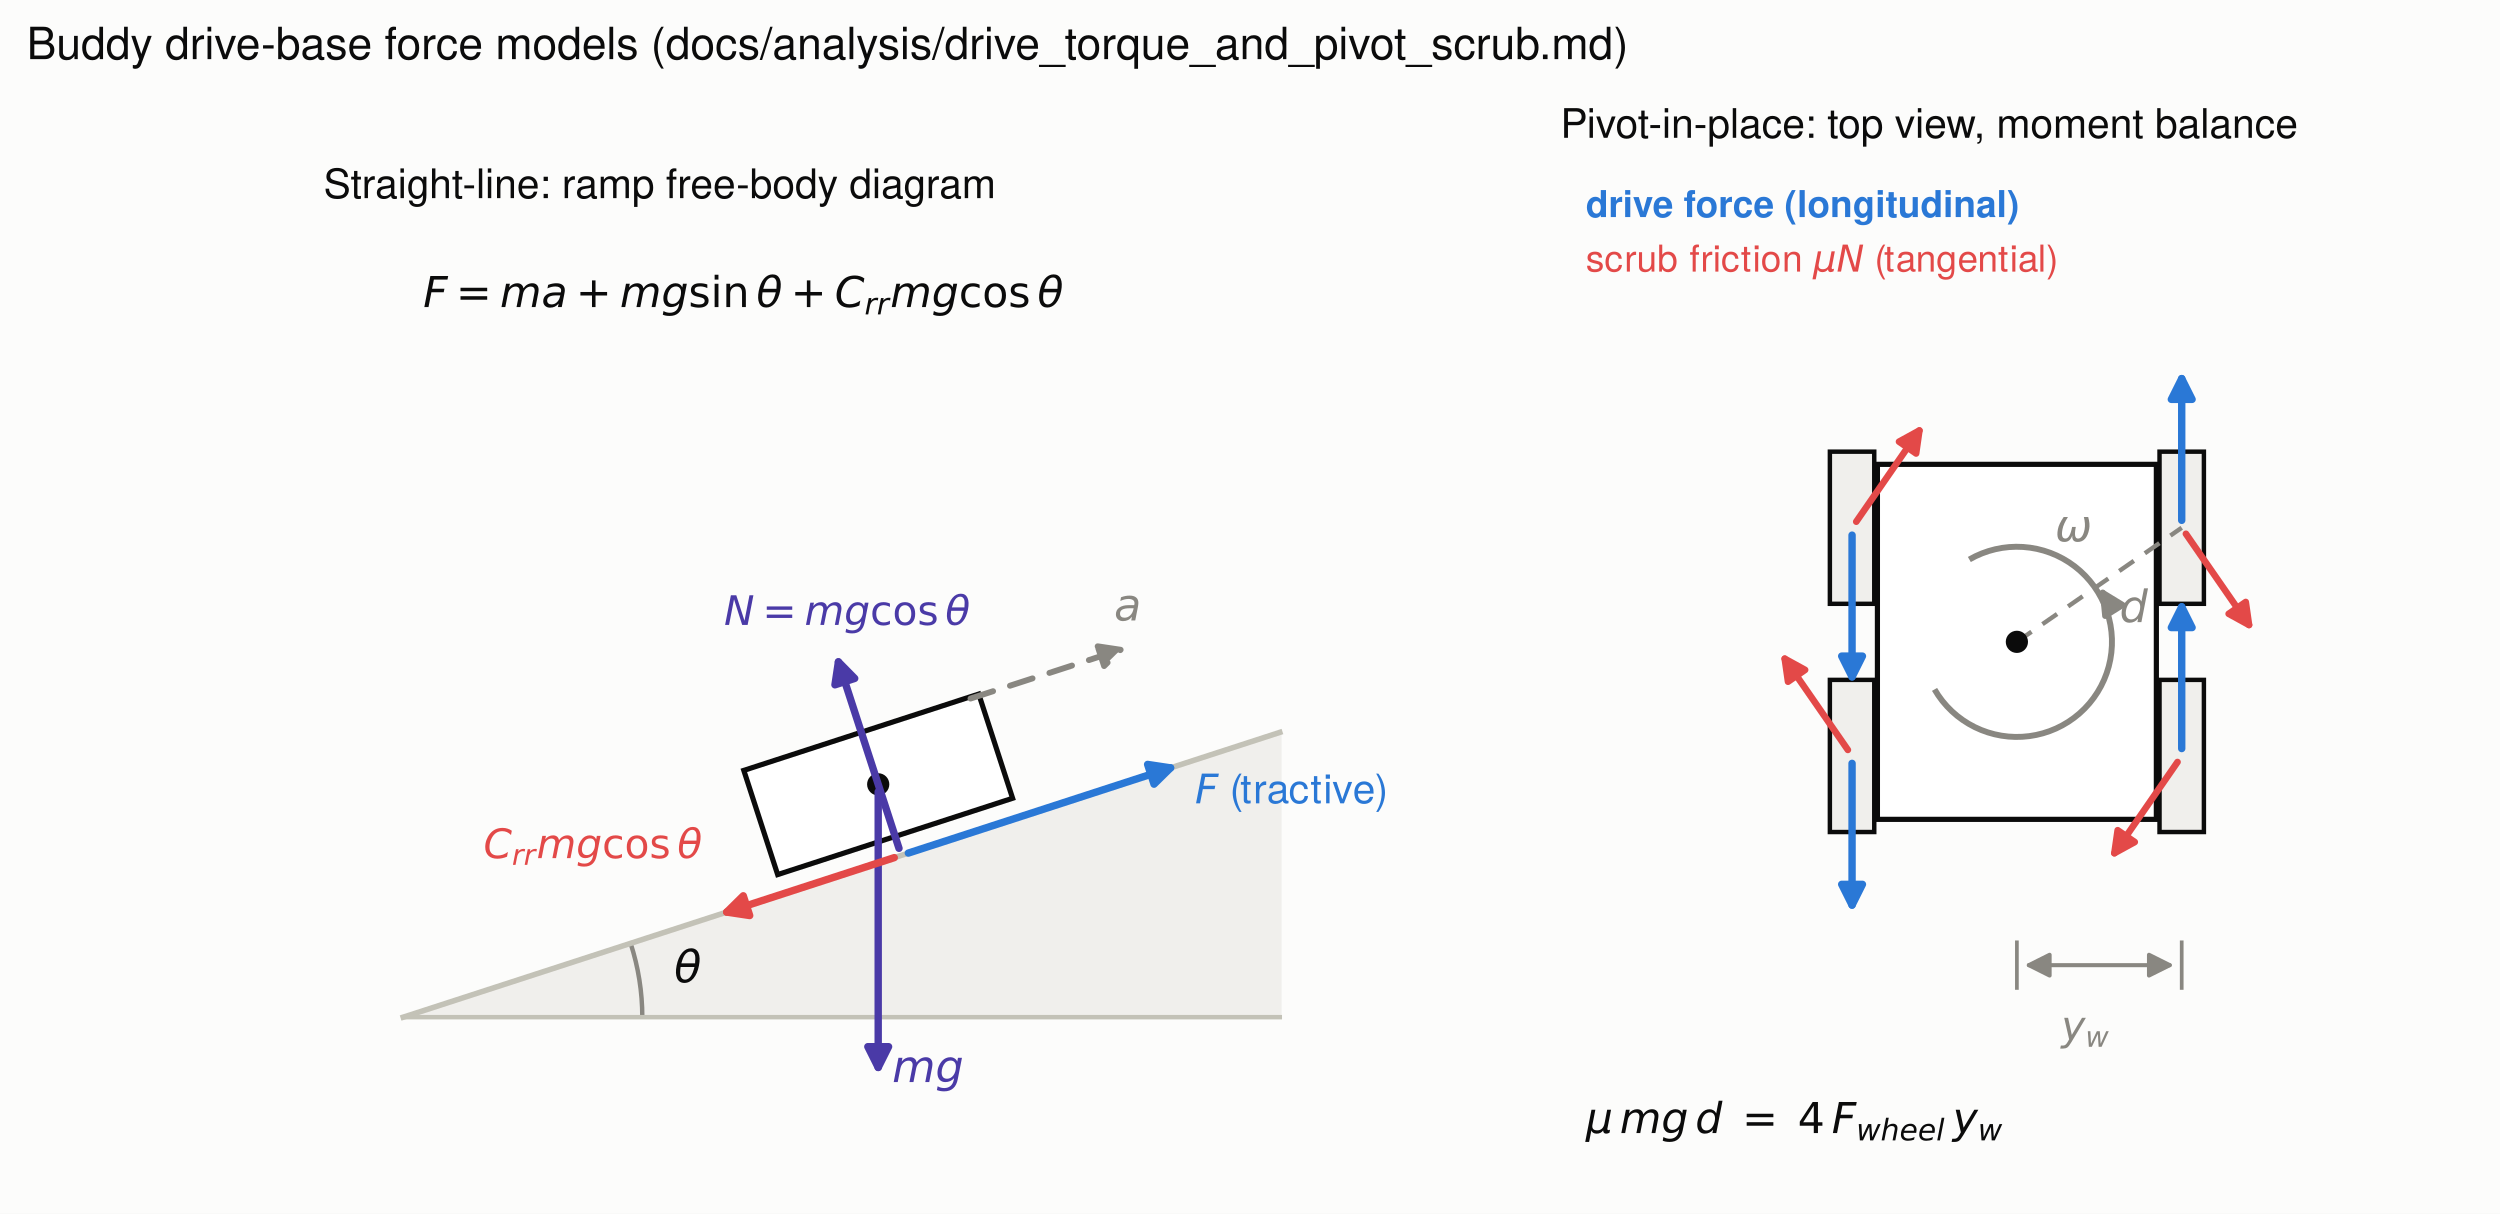
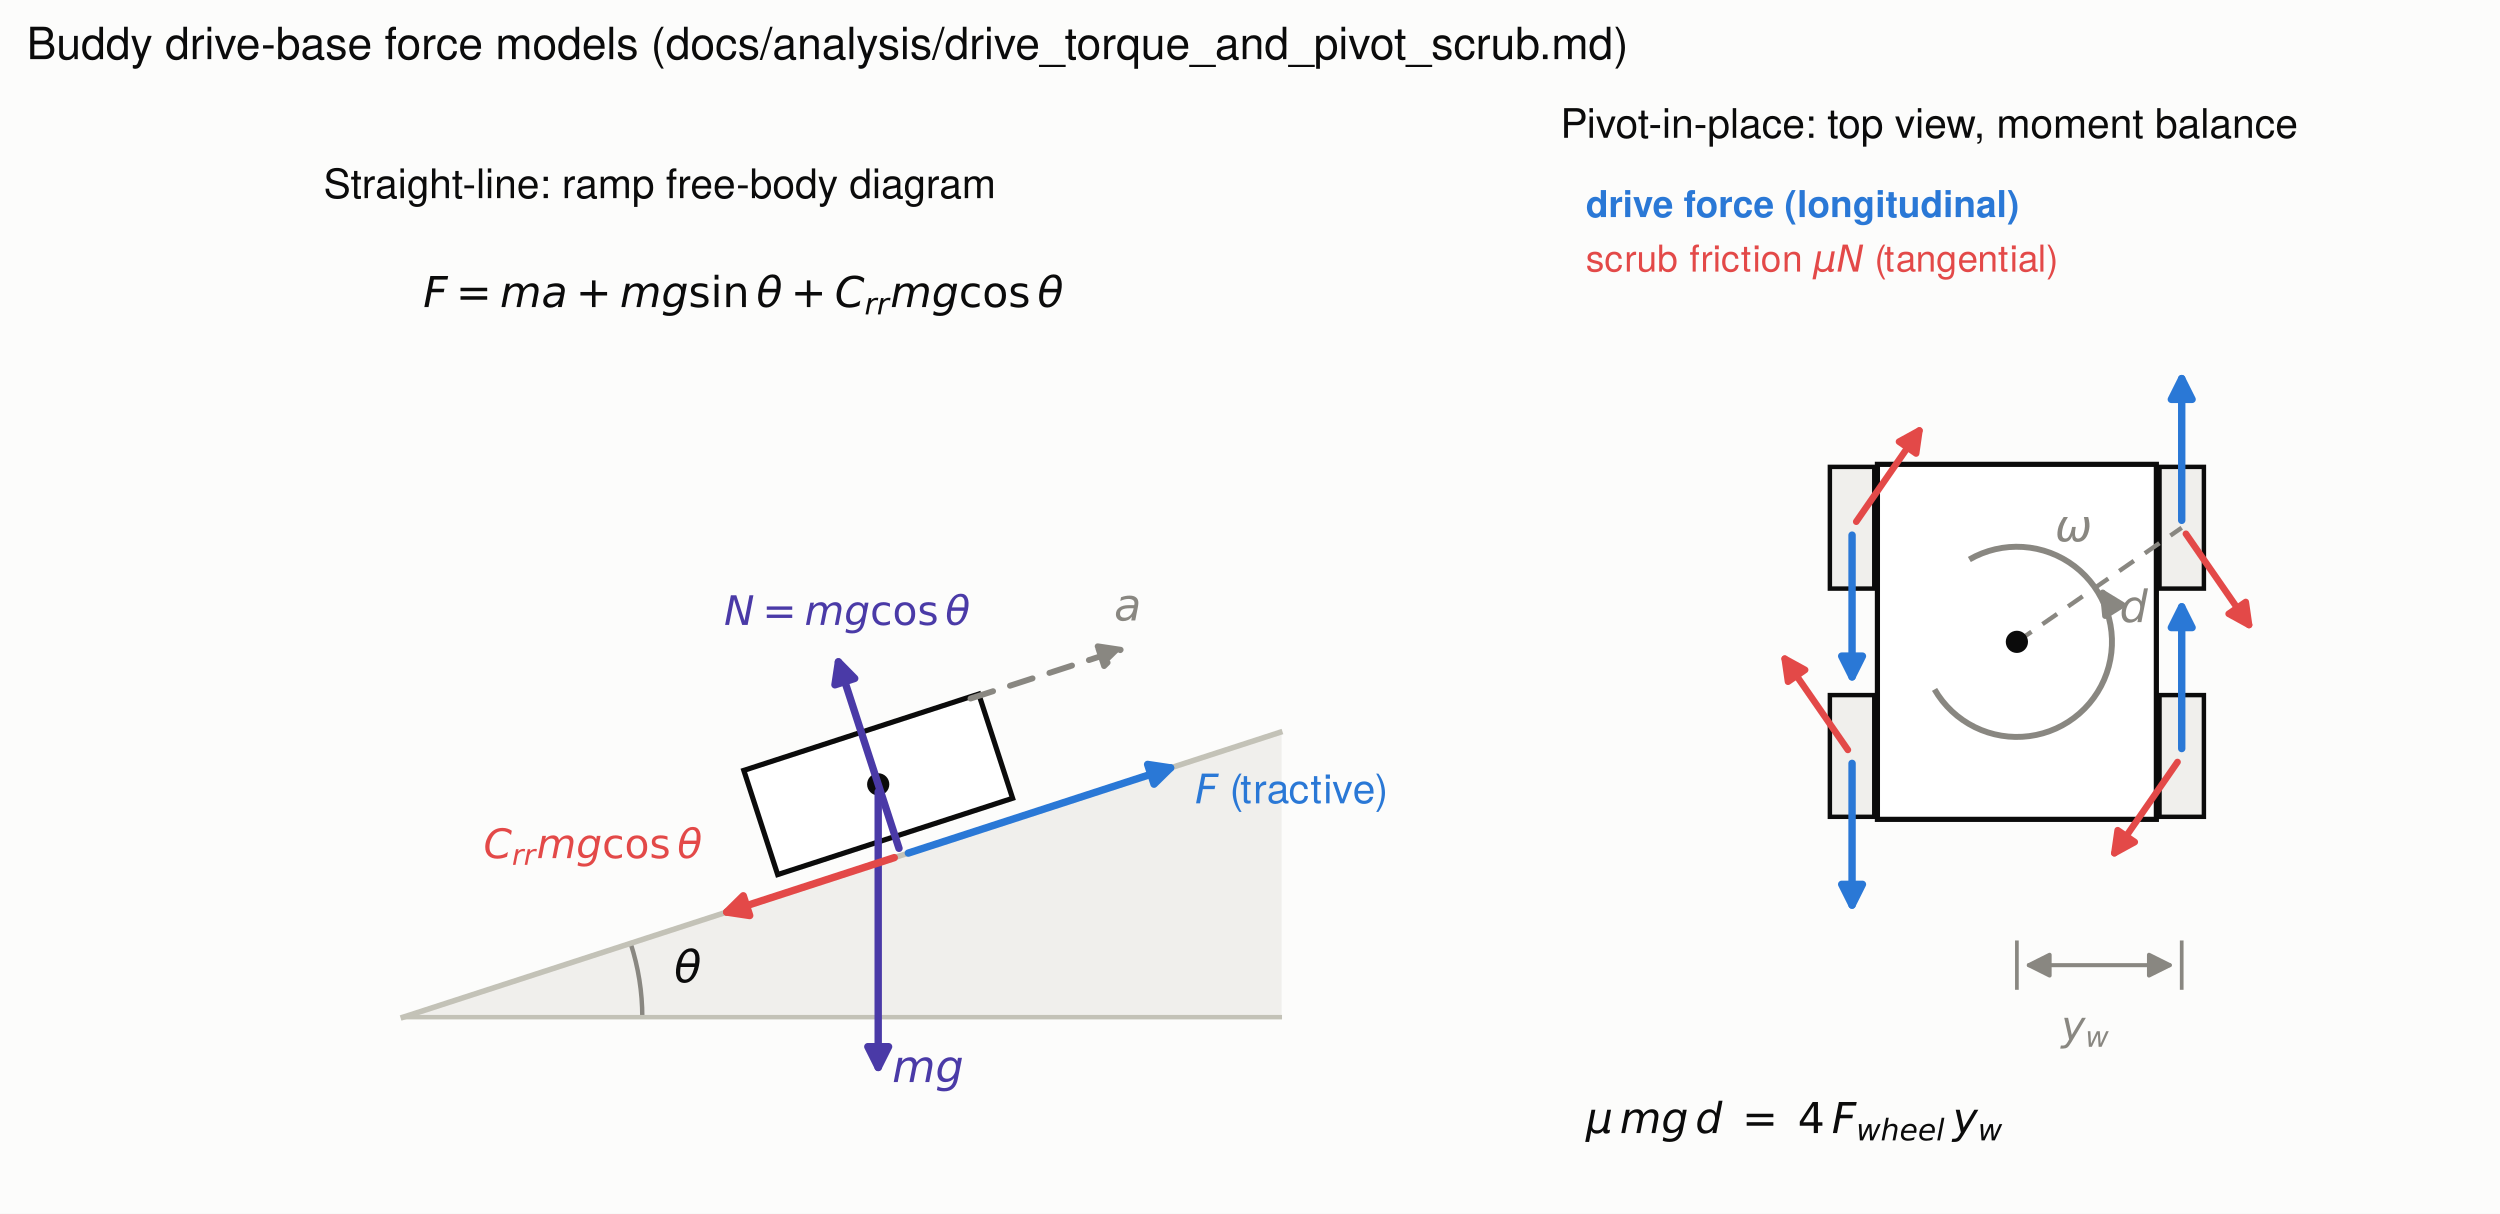
<svg xmlns="http://www.w3.org/2000/svg" xmlns:xlink="http://www.w3.org/1999/xlink" width="674.789pt" height="327.6pt" viewBox="0 0 674.789 327.6" version="1.1">
  <defs>
    <style type="text/css">*{stroke-linejoin: round; stroke-linecap: butt}</style>
  </defs>
  <g id="figure_1">
    <g id="patch_1">
      <path d="M 0 327.6  L 674.789 327.6  L 674.789 0  L 0 0  z " style="fill: #fcfcfb" />
    </g>
    <g id="axes_1">
      <g id="patch_2">
-         <path d="M 108.844 274.555  L 345.436 274.555  L 345.436 197.681  z " clip-path="url(#pd9ff73f1e4)" style="fill: #f0efec; stroke: #f0efec; stroke-linejoin: miter" />
+         <path d="M 108.844 274.555  L 345.436 274.555  L 345.436 197.681  z " clip-path="url(#pb5aab2ca5c)" style="fill: #f0efec; stroke: #f0efec; stroke-linejoin: miter" />
      </g>
      <g id="patch_3">
-         <path d="M 173.369 274.555  C 173.369 271.175 173.104 267.8 172.575 264.461  C 172.046 261.122 171.256 257.83 170.211 254.615  " clip-path="url(#pd9ff73f1e4)" style="fill: none; stroke: #898781; stroke-width: 1.2; stroke-linejoin: miter" />
+         <path d="M 173.369 274.555  C 173.369 271.175 173.104 267.8 172.575 264.461  C 172.046 261.122 171.256 257.83 170.211 254.615  " clip-path="url(#pb5aab2ca5c)" style="fill: none; stroke: #898781; stroke-width: 1.2; stroke-linejoin: miter" />
      </g>
      <g id="line2d_1">
-         <path d="M 108.844 274.555  L 345.436 197.681  " clip-path="url(#pd9ff73f1e4)" style="fill: none; stroke: #c3c2b7; stroke-width: 1.5; stroke-linecap: square" />
+         <path d="M 108.844 274.555  L 345.436 197.681  " clip-path="url(#pb5aab2ca5c)" style="fill: none; stroke: #c3c2b7; stroke-width: 1.5; stroke-linecap: square" />
      </g>
      <g id="line2d_2">
-         <path d="M 108.844 274.555  L 345.436 274.555  " clip-path="url(#pd9ff73f1e4)" style="fill: none; stroke: #c3c2b7; stroke-width: 1.2; stroke-linecap: square" />
+         <path d="M 108.844 274.555  L 345.436 274.555  " clip-path="url(#pb5aab2ca5c)" style="fill: none; stroke: #c3c2b7; stroke-width: 1.2; stroke-linecap: square" />
      </g>
      <g id="text_1">
        <g style="fill: #0b0b0b" transform="translate(181.9728 265.9515)">
          <text>
            <tspan x="0" y="-0.781" style="font-style: oblique; font-size: 12px; font-family: 'DejaVu Sans'; fill: #0b0b0b">θ</tspan>
          </text>
        </g>
      </g>
      <g id="text_2">
        <g style="fill: #4a3aa7" transform="translate(240.8046 292.3559)">
          <text>
            <tspan x="0" y="-0.281" style="font-style: oblique; font-size: 12px; font-family: 'DejaVu Sans'; fill: #4a3aa7">m</tspan>
            <tspan x="11.689" y="-0.281" style="font-style: oblique; font-size: 12px; font-family: 'DejaVu Sans'; fill: #4a3aa7">g</tspan>
          </text>
        </g>
      </g>
      <g id="text_3">
        <g style="fill: #4a3aa7" transform="translate(195.4199 169.2466)">
          <text>
            <tspan x="0" y="-0.562" style="font-style: oblique; font-size: 11px; font-family: 'DejaVu Sans'; fill: #4a3aa7">N</tspan>
            <tspan x="21.731" y="-0.562" style="font-style: oblique; font-size: 11px; font-family: 'DejaVu Sans'; fill: #4a3aa7">m</tspan>
            <tspan x="32.447" y="-0.562" style="font-style: oblique; font-size: 11px; font-family: 'DejaVu Sans'; fill: #4a3aa7">g</tspan>
            <tspan x="59.724" y="-0.562" style="font-style: oblique; font-size: 11px; font-family: 'DejaVu Sans'; fill: #4a3aa7">θ</tspan>
            <tspan x="10.372" y="-0.562" style="font-size: 11px; font-family: 'DejaVu Sans'; fill: #4a3aa7">=</tspan>
            <tspan x="39.429" y="-0.562" style="font-size: 11px; font-family: 'DejaVu Sans'; fill: #4a3aa7">c</tspan>
            <tspan x="45.477" y="-0.562" style="font-size: 11px; font-family: 'DejaVu Sans'; fill: #4a3aa7">o</tspan>
            <tspan x="52.207" y="-0.562" style="font-size: 11px; font-family: 'DejaVu Sans'; fill: #4a3aa7">s</tspan>
          </text>
        </g>
      </g>
      <g id="text_4">
        <g style="fill: #2a78d6" transform="translate(322.5374 217.7822)">
          <text>
            <tspan x="0" y="-0.953" style="font-style: oblique; font-size: 11px; font-family: 'DejaVu Sans'; fill: #2a78d6">F</tspan>
            <tspan x="6.327" y="-0.953" style="font-size: 11px; font-family: 'Helvetica Neue'; fill: #2a78d6"> </tspan>
            <tspan x="9.385" y="-0.953" style="font-size: 11px; font-family: 'Helvetica Neue'; fill: #2a78d6">(</tspan>
            <tspan x="12.234" y="-0.953" style="font-size: 11px; font-family: 'Helvetica Neue'; fill: #2a78d6">t</tspan>
            <tspan x="15.699" y="-0.953" style="font-size: 11px; font-family: 'Helvetica Neue'; fill: #2a78d6">r</tspan>
            <tspan x="19.362" y="-0.953" style="font-size: 11px; font-family: 'Helvetica Neue'; fill: #2a78d6">a</tspan>
            <tspan x="25.269" y="-0.953" style="font-size: 11px; font-family: 'Helvetica Neue'; fill: #2a78d6">c</tspan>
            <tspan x="31.176" y="-0.953" style="font-size: 11px; font-family: 'Helvetica Neue'; fill: #2a78d6">t</tspan>
            <tspan x="34.641" y="-0.953" style="font-size: 11px; font-family: 'Helvetica Neue'; fill: #2a78d6">i</tspan>
            <tspan x="37.083" y="-0.953" style="font-size: 11px; font-family: 'Helvetica Neue'; fill: #2a78d6">v</tspan>
            <tspan x="42.583" y="-0.953" style="font-size: 11px; font-family: 'Helvetica Neue'; fill: #2a78d6">e</tspan>
            <tspan x="48.49" y="-0.953" style="font-size: 11px; font-family: 'Helvetica Neue'; fill: #2a78d6">)</tspan>
          </text>
        </g>
      </g>
      <g id="text_5">
        <g style="fill: #e34948" transform="translate(130.5055 232.1924)">
          <text>
            <tspan x="0" y="-0.562" style="font-style: oblique; font-size: 11px; font-family: 'DejaVu Sans'; fill: #e34948">C</tspan>
            <tspan x="14.313" y="-0.562" style="font-style: oblique; font-size: 11px; font-family: 'DejaVu Sans'; fill: #e34948">m</tspan>
            <tspan x="25.028" y="-0.562" style="font-style: oblique; font-size: 11px; font-family: 'DejaVu Sans'; fill: #e34948">g</tspan>
            <tspan x="52.305" y="-0.562" style="font-style: oblique; font-size: 11px; font-family: 'DejaVu Sans'; fill: #e34948">θ</tspan>
            <tspan x="7.681" y="1.242" style="font-style: oblique; font-size: 7.7px; font-family: 'DejaVu Sans'; fill: #e34948">r</tspan>
            <tspan x="10.846" y="1.242" style="font-style: oblique; font-size: 7.7px; font-family: 'DejaVu Sans'; fill: #e34948">r</tspan>
            <tspan x="32.011" y="-0.562" style="font-size: 11px; font-family: 'DejaVu Sans'; fill: #e34948">c</tspan>
            <tspan x="38.058" y="-0.562" style="font-size: 11px; font-family: 'DejaVu Sans'; fill: #e34948">o</tspan>
            <tspan x="44.788" y="-0.562" style="font-size: 11px; font-family: 'DejaVu Sans'; fill: #e34948">s</tspan>
          </text>
        </g>
      </g>
      <g id="text_6">
        <g style="fill: #898781" transform="translate(300.7014 167.7594)">
          <text>
            <tspan x="0" y="-0.281" style="font-style: oblique; font-size: 12px; font-family: 'DejaVu Sans'; fill: #898781">a</tspan>
          </text>
        </g>
      </g>
      <g id="text_7">
        <g style="fill: #0b0b0b" transform="translate(114.2215 83.66809)">
          <text>
            <tspan x="0" y="-0.781" style="font-style: oblique; font-size: 11.5px; font-family: 'DejaVu Sans'; fill: #0b0b0b">F</tspan>
            <tspan x="20.731" y="-0.781" style="font-style: oblique; font-size: 11.5px; font-family: 'DejaVu Sans'; fill: #0b0b0b">m</tspan>
            <tspan x="31.934" y="-0.781" style="font-style: oblique; font-size: 11.5px; font-family: 'DejaVu Sans'; fill: #0b0b0b">a</tspan>
            <tspan x="53.098" y="-0.781" style="font-style: oblique; font-size: 11.5px; font-family: 'DejaVu Sans'; fill: #0b0b0b">m</tspan>
            <tspan x="64.3" y="-0.781" style="font-style: oblique; font-size: 11.5px; font-family: 'DejaVu Sans'; fill: #0b0b0b">g</tspan>
            <tspan x="89.942" y="-0.781" style="font-style: oblique; font-size: 11.5px; font-family: 'DejaVu Sans'; fill: #0b0b0b">θ</tspan>
            <tspan x="111.095" y="-0.781" style="font-style: oblique; font-size: 11.5px; font-family: 'DejaVu Sans'; fill: #0b0b0b">C</tspan>
            <tspan x="126.072" y="-0.781" style="font-style: oblique; font-size: 11.5px; font-family: 'DejaVu Sans'; fill: #0b0b0b">m</tspan>
            <tspan x="137.274" y="-0.781" style="font-style: oblique; font-size: 11.5px; font-family: 'DejaVu Sans'; fill: #0b0b0b">g</tspan>
            <tspan x="165.791" y="-0.781" style="font-style: oblique; font-size: 11.5px; font-family: 'DejaVu Sans'; fill: #0b0b0b">θ</tspan>
            <tspan x="8.855" y="-0.781" style="font-size: 11.5px; font-family: 'DejaVu Sans'; fill: #0b0b0b">=</tspan>
            <tspan x="41.221" y="-0.781" style="font-size: 11.5px; font-family: 'DejaVu Sans'; fill: #0b0b0b">+</tspan>
            <tspan x="71.6" y="-0.781" style="font-size: 11.5px; font-family: 'DejaVu Sans'; fill: #0b0b0b">s</tspan>
            <tspan x="77.591" y="-0.781" style="font-size: 11.5px; font-family: 'DejaVu Sans'; fill: #0b0b0b">i</tspan>
            <tspan x="80.786" y="-0.781" style="font-size: 11.5px; font-family: 'DejaVu Sans'; fill: #0b0b0b">n</tspan>
            <tspan x="99.218" y="-0.781" style="font-size: 11.5px; font-family: 'DejaVu Sans'; fill: #0b0b0b">+</tspan>
            <tspan x="144.574" y="-0.781" style="font-size: 11.5px; font-family: 'DejaVu Sans'; fill: #0b0b0b">c</tspan>
            <tspan x="150.897" y="-0.781" style="font-size: 11.5px; font-family: 'DejaVu Sans'; fill: #0b0b0b">o</tspan>
            <tspan x="157.933" y="-0.781" style="font-size: 11.5px; font-family: 'DejaVu Sans'; fill: #0b0b0b">s</tspan>
            <tspan x="119.124" y="1.188" style="font-style: oblique; font-size: 8.05px; font-family: 'DejaVu Sans'; fill: #0b0b0b">r</tspan>
            <tspan x="122.434" y="1.188" style="font-style: oblique; font-size: 8.05px; font-family: 'DejaVu Sans'; fill: #0b0b0b">r</tspan>
          </text>
        </g>
      </g>
      <g id="text_8">
        <text style="font-size: 11px; font-family: 'Helvetica Neue', 'Helvetica', 'Arial', 'DejaVu Sans', sans-serif; text-anchor: start; fill: #0b0b0b" x="87.336" y="53.471" transform="rotate(-0 87.336 53.47118)">Straight-line: ramp free-body diagram</text>
      </g>
      <g id="patch_4">
-         <path d="M 209.904 236.065  L 273.316 215.461  L 264.177 187.334  L 200.765 207.938  z " clip-path="url(#pd9ff73f1e4)" style="fill: #ffffff; stroke: #0b0b0b; stroke-width: 1.4; stroke-linejoin: miter" />
+         <path d="M 209.904 236.065  L 273.316 215.461  L 264.177 187.334  L 200.765 207.938  z " clip-path="url(#pb5aab2ca5c)" style="fill: #ffffff; stroke: #0b0b0b; stroke-width: 1.4; stroke-linejoin: miter" />
      </g>
      <g id="line2d_3">
-         <path d="M 237.041 211.7  " clip-path="url(#pd9ff73f1e4)" style="fill: none; stroke: #0b0b0b; stroke-width: 1.5; stroke-linecap: square" />
+         <path d="M 237.041 211.7  " clip-path="url(#pb5aab2ca5c)" style="fill: none; stroke: #0b0b0b; stroke-width: 1.5; stroke-linecap: square" />
        <defs>
-           <path id="md9f70bd5ef" d="M 0 2.5  C 0.663 2.5 1.299 2.237 1.768 1.768  C 2.237 1.299 2.5 0.663 2.5 0  C 2.5 -0.663 2.237 -1.299 1.768 -1.768  C 1.299 -2.237 0.663 -2.5 0 -2.5  C -0.663 -2.5 -1.299 -2.237 -1.768 -1.768  C -2.237 -1.299 -2.5 -0.663 -2.5 0  C -2.5 0.663 -2.237 1.299 -1.768 1.768  C -1.299 2.237 -0.663 2.5 0 2.5  z " style="stroke: #0b0b0b" />
+           <path id="mbcd52d8776" d="M 0 2.5  C 0.663 2.5 1.299 2.237 1.768 1.768  C 2.237 1.299 2.5 0.663 2.5 0  C 2.5 -0.663 2.237 -1.299 1.768 -1.768  C 1.299 -2.237 0.663 -2.5 0 -2.5  C -0.663 -2.5 -1.299 -2.237 -1.768 -1.768  C -2.237 -1.299 -2.5 -0.663 -2.5 0  C -2.5 0.663 -2.237 1.299 -1.768 1.768  C -1.299 2.237 -0.663 2.5 0 2.5  z " style="stroke: #0b0b0b" />
        </defs>
-         <g clip-path="url(#pd9ff73f1e4)">
-           <use xlink:href="#md9f70bd5ef" x="237.041" y="211.7" style="fill: #0b0b0b; stroke: #0b0b0b" />
+         <g clip-path="url(#pb5aab2ca5c)">
+           <use xlink:href="#mbcd52d8776" x="237.041" y="211.7" style="fill: #0b0b0b; stroke: #0b0b0b" />
        </g>
      </g>
      <g id="patch_5">
-         <path d="M 237.041 213.703  Q 237.041 252.029 237.041 288.118  " clip-path="url(#pd9ff73f1e4)" style="fill: none; stroke: #4a3aa7; stroke-width: 2; stroke-linecap: round" />
-         <path d="M 239.841 282.518  L 237.041 288.118  L 234.241 282.518  z " clip-path="url(#pd9ff73f1e4)" style="fill: #4a3aa7; stroke: #4a3aa7; stroke-width: 2; stroke-linecap: round" />
+         <path d="M 237.041 213.703  Q 237.041 252.029 237.041 288.118  " clip-path="url(#pb5aab2ca5c)" style="fill: none; stroke: #4a3aa7; stroke-width: 2; stroke-linecap: round" />
+         <path d="M 239.841 282.518  L 237.041 288.118  L 234.241 282.518  z " clip-path="url(#pb5aab2ca5c)" style="fill: #4a3aa7; stroke: #4a3aa7; stroke-width: 2; stroke-linecap: round" />
      </g>
      <g id="patch_6">
-         <path d="M 242.652 228.971  Q 234.132 202.748 226.302 178.651  " clip-path="url(#pd9ff73f1e4)" style="fill: none; stroke: #4a3aa7; stroke-width: 2; stroke-linecap: round" />
-         <path d="M 225.37 184.842  L 226.302 178.651  L 230.696 183.112  z " clip-path="url(#pd9ff73f1e4)" style="fill: #4a3aa7; stroke: #4a3aa7; stroke-width: 2; stroke-linecap: round" />
+         <path d="M 242.652 228.971  Q 234.132 202.748 226.302 178.651  " clip-path="url(#pb5aab2ca5c)" style="fill: none; stroke: #4a3aa7; stroke-width: 2; stroke-linecap: round" />
+         <path d="M 225.37 184.842  L 226.302 178.651  L 230.696 183.112  z " clip-path="url(#pb5aab2ca5c)" style="fill: #4a3aa7; stroke: #4a3aa7; stroke-width: 2; stroke-linecap: round" />
      </g>
      <g id="patch_7">
-         <path d="M 245.177 230.258  Q 281.627 218.414 315.95 207.262  " clip-path="url(#pd9ff73f1e4)" style="fill: none; stroke: #2a78d6; stroke-width: 2; stroke-linecap: round" />
-         <path d="M 309.759 206.33  L 315.95 207.262  L 311.489 211.656  z " clip-path="url(#pd9ff73f1e4)" style="fill: #2a78d6; stroke: #2a78d6; stroke-width: 2; stroke-linecap: round" />
+         <path d="M 245.177 230.258  Q 281.627 218.414 315.95 207.262  " clip-path="url(#pb5aab2ca5c)" style="fill: none; stroke: #2a78d6; stroke-width: 2; stroke-linecap: round" />
+         <path d="M 309.759 206.33  L 315.95 207.262  L 311.489 211.656  z " clip-path="url(#pb5aab2ca5c)" style="fill: #2a78d6; stroke: #2a78d6; stroke-width: 2; stroke-linecap: round" />
      </g>
      <g id="patch_8">
-         <path d="M 241.371 231.494  Q 217.703 239.185 196.161 246.184  " clip-path="url(#pd9ff73f1e4)" style="fill: none; stroke: #e34948; stroke-width: 2; stroke-linecap: round" />
-         <path d="M 202.353 247.116  L 196.161 246.184  L 200.622 241.79  z " clip-path="url(#pd9ff73f1e4)" style="fill: #e34948; stroke: #e34948; stroke-width: 2; stroke-linecap: round" />
+         <path d="M 241.371 231.494  Q 217.703 239.185 196.161 246.184  " clip-path="url(#pb5aab2ca5c)" style="fill: none; stroke: #e34948; stroke-width: 2; stroke-linecap: round" />
+         <path d="M 202.353 247.116  L 196.161 246.184  L 200.622 241.79  z " clip-path="url(#pb5aab2ca5c)" style="fill: #e34948; stroke: #e34948; stroke-width: 2; stroke-linecap: round" />
      </g>
      <g id="patch_9">
-         <path d="M 261.955 188.549  Q 283.065 181.69 302.473 175.383  " clip-path="url(#pd9ff73f1e4)" style="fill: none; stroke-dasharray: 6.4,4.8; stroke-dashoffset: 0; stroke: #898781; stroke-width: 1.6; stroke-linecap: round" />
-         <path d="M 296.282 174.451  L 302.473 175.383  L 298.012 179.777  z " clip-path="url(#pd9ff73f1e4)" style="fill: #898781; stroke-dasharray: 6.4,4.8; stroke-dashoffset: 0; stroke: #898781; stroke-width: 1.6; stroke-linecap: round" />
+         <path d="M 261.955 188.549  Q 283.065 181.69 302.473 175.383  " clip-path="url(#pb5aab2ca5c)" style="fill: none; stroke-dasharray: 6.4,4.8; stroke-dashoffset: 0; stroke: #898781; stroke-width: 1.6; stroke-linecap: round" />
+         <path d="M 296.282 174.451  L 302.473 175.383  L 298.012 179.777  z " clip-path="url(#pb5aab2ca5c)" style="fill: #898781; stroke-dasharray: 6.4,4.8; stroke-dashoffset: 0; stroke: #898781; stroke-width: 1.6; stroke-linecap: round" />
      </g>
    </g>
    <g id="axes_2">
      <g id="line2d_4">
-         <path d="M 544.389 266.671  L 544.389 254.351  " clip-path="url(#p926f45d18c)" style="fill: none; stroke: #898781; stroke-linecap: square" />
+         <path d="M 544.389 266.671  L 544.389 254.351  " clip-path="url(#p2c6af337b5)" style="fill: none; stroke: #898781; stroke-linecap: square" />
      </g>
      <g id="line2d_5">
-         <path d="M 588.878 266.671  L 588.878 254.351  " clip-path="url(#p926f45d18c)" style="fill: none; stroke: #898781; stroke-linecap: square" />
+         <path d="M 588.878 266.671  L 588.878 254.351  " clip-path="url(#p2c6af337b5)" style="fill: none; stroke: #898781; stroke-linecap: square" />
      </g>
      <g id="patch_10">
-         <path d="M 506.744 221.156  L 582.033 221.156  L 582.033 125.333  L 506.744 125.333  z " clip-path="url(#p926f45d18c)" style="fill: #ffffff; stroke: #0b0b0b; stroke-width: 1.4; stroke-linejoin: miter" />
+         <path d="M 506.744 221.156  L 582.033 221.156  L 582.033 125.333  L 506.744 125.333  z " clip-path="url(#p2c6af337b5)" style="fill: #ffffff; stroke: #0b0b0b; stroke-width: 1.4; stroke-linejoin: miter" />
      </g>
      <g id="text_9">
        <g style="fill: #898781" transform="translate(554.6554 146.5511)">
          <text>
            <tspan x="0" y="-0.438" style="font-style: oblique; font-size: 12px; font-family: 'DejaVu Sans'; fill: #898781">ω</tspan>
          </text>
        </g>
      </g>
      <g id="text_10">
        <g style="fill: #898781" transform="translate(556.3665 281.7289)">
          <text>
            <tspan x="0" y="-0.984" style="font-style: oblique; font-size: 11px; font-family: 'DejaVu Sans'; fill: #898781">y</tspan>
            <tspan x="6.51" y="0.82" style="font-style: oblique; font-size: 7.7px; font-family: 'DejaVu Sans'; fill: #898781">w</tspan>
          </text>
        </g>
      </g>
      <g id="text_11">
        <text style="font-weight: 700; font-size: 10px; font-family: 'Helvetica Neue', 'Helvetica', 'Arial', 'DejaVu Sans', sans-serif; text-anchor: start; fill: #2a78d6" x="428.033" y="58.6" transform="rotate(-0 428.0332 58.6)">drive force (longitudinal)</text>
      </g>
      <g id="text_12">
        <g style="fill: #e34948" transform="translate(428.0332 74)">
          <text>
            <tspan x="0" y="-0.688" style="font-size: 10px; font-family: 'Helvetica Neue'; fill: #e34948">s</tspan>
            <tspan x="5" y="-0.688" style="font-size: 10px; font-family: 'Helvetica Neue'; fill: #e34948">c</tspan>
            <tspan x="10.37" y="-0.688" style="font-size: 10px; font-family: 'Helvetica Neue'; fill: #e34948">r</tspan>
            <tspan x="13.7" y="-0.688" style="font-size: 10px; font-family: 'Helvetica Neue'; fill: #e34948">u</tspan>
            <tspan x="19.26" y="-0.688" style="font-size: 10px; font-family: 'Helvetica Neue'; fill: #e34948">b</tspan>
            <tspan x="25.19" y="-0.688" style="font-size: 10px; font-family: 'Helvetica Neue'; fill: #e34948"> </tspan>
            <tspan x="27.97" y="-0.688" style="font-size: 10px; font-family: 'Helvetica Neue'; fill: #e34948">f</tspan>
            <tspan x="30.93" y="-0.688" style="font-size: 10px; font-family: 'Helvetica Neue'; fill: #e34948">r</tspan>
            <tspan x="34.26" y="-0.688" style="font-size: 10px; font-family: 'Helvetica Neue'; fill: #e34948">i</tspan>
            <tspan x="36.48" y="-0.688" style="font-size: 10px; font-family: 'Helvetica Neue'; fill: #e34948">c</tspan>
            <tspan x="41.85" y="-0.688" style="font-size: 10px; font-family: 'Helvetica Neue'; fill: #e34948">t</tspan>
            <tspan x="45" y="-0.688" style="font-size: 10px; font-family: 'Helvetica Neue'; fill: #e34948">i</tspan>
            <tspan x="47.22" y="-0.688" style="font-size: 10px; font-family: 'Helvetica Neue'; fill: #e34948">o</tspan>
            <tspan x="52.96" y="-0.688" style="font-size: 10px; font-family: 'Helvetica Neue'; fill: #e34948">n</tspan>
            <tspan x="58.52" y="-0.688" style="font-size: 10px; font-family: 'Helvetica Neue'; fill: #e34948"> </tspan>
            <tspan x="75.143" y="-0.688" style="font-size: 10px; font-family: 'Helvetica Neue'; fill: #e34948"> </tspan>
            <tspan x="77.923" y="-0.688" style="font-size: 10px; font-family: 'Helvetica Neue'; fill: #e34948">(</tspan>
            <tspan x="80.513" y="-0.688" style="font-size: 10px; font-family: 'Helvetica Neue'; fill: #e34948">t</tspan>
            <tspan x="83.663" y="-0.688" style="font-size: 10px; font-family: 'Helvetica Neue'; fill: #e34948">a</tspan>
            <tspan x="89.033" y="-0.688" style="font-size: 10px; font-family: 'Helvetica Neue'; fill: #e34948">n</tspan>
            <tspan x="94.593" y="-0.688" style="font-size: 10px; font-family: 'Helvetica Neue'; fill: #e34948">g</tspan>
            <tspan x="100.333" y="-0.688" style="font-size: 10px; font-family: 'Helvetica Neue'; fill: #e34948">e</tspan>
            <tspan x="105.703" y="-0.688" style="font-size: 10px; font-family: 'Helvetica Neue'; fill: #e34948">n</tspan>
            <tspan x="111.263" y="-0.688" style="font-size: 10px; font-family: 'Helvetica Neue'; fill: #e34948">t</tspan>
            <tspan x="114.413" y="-0.688" style="font-size: 10px; font-family: 'Helvetica Neue'; fill: #e34948">i</tspan>
            <tspan x="116.632" y="-0.688" style="font-size: 10px; font-family: 'Helvetica Neue'; fill: #e34948">a</tspan>
            <tspan x="122.002" y="-0.688" style="font-size: 10px; font-family: 'Helvetica Neue'; fill: #e34948">l</tspan>
            <tspan x="124.222" y="-0.688" style="font-size: 10px; font-family: 'Helvetica Neue'; fill: #e34948">)</tspan>
            <tspan x="61.3" y="-0.688" style="font-style: oblique; font-size: 10px; font-family: 'DejaVu Sans'; fill: #e34948">μ</tspan>
            <tspan x="67.662" y="-0.688" style="font-style: oblique; font-size: 10px; font-family: 'DejaVu Sans'; fill: #e34948">N</tspan>
          </text>
        </g>
      </g>
      <g id="text_13">
        <g style="fill: #0b0b0b" transform="translate(428.0332 306.7111)">
          <text>
            <tspan x="0" y="-0.875" style="font-style: oblique; font-size: 11.5px; font-family: 'DejaVu Sans'; fill: #0b0b0b">μ</tspan>
            <tspan x="9.184" y="-0.875" style="font-style: oblique; font-size: 11.5px; font-family: 'DejaVu Sans'; fill: #0b0b0b">m</tspan>
            <tspan x="20.386" y="-0.875" style="font-style: oblique; font-size: 11.5px; font-family: 'DejaVu Sans'; fill: #0b0b0b">g</tspan>
            <tspan x="29.553" y="-0.875" style="font-style: oblique; font-size: 11.5px; font-family: 'DejaVu Sans'; fill: #0b0b0b">d</tspan>
            <tspan x="66.377" y="-0.875" style="font-style: oblique; font-size: 11.5px; font-family: 'DejaVu Sans'; fill: #0b0b0b">F</tspan>
            <tspan x="99.015" y="-0.875" style="font-style: oblique; font-size: 11.5px; font-family: 'DejaVu Sans'; fill: #0b0b0b">y</tspan>
            <tspan x="42.205" y="-0.875" style="font-size: 11.5px; font-family: 'DejaVu Sans'; fill: #0b0b0b">=</tspan>
            <tspan x="57.193" y="-0.875" style="font-size: 11.5px; font-family: 'DejaVu Sans'; fill: #0b0b0b">4</tspan>
            <tspan x="72.992" y="1.094" style="font-style: oblique; font-size: 8.05px; font-family: 'DejaVu Sans'; fill: #0b0b0b">w</tspan>
            <tspan x="79.576" y="1.094" style="font-style: oblique; font-size: 8.05px; font-family: 'DejaVu Sans'; fill: #0b0b0b">h</tspan>
            <tspan x="84.678" y="1.094" style="font-style: oblique; font-size: 8.05px; font-family: 'DejaVu Sans'; fill: #0b0b0b">e</tspan>
            <tspan x="89.63" y="1.094" style="font-style: oblique; font-size: 8.05px; font-family: 'DejaVu Sans'; fill: #0b0b0b">e</tspan>
            <tspan x="94.583" y="1.094" style="font-style: oblique; font-size: 8.05px; font-family: 'DejaVu Sans'; fill: #0b0b0b">l</tspan>
            <tspan x="105.82" y="1.094" style="font-style: oblique; font-size: 8.05px; font-family: 'DejaVu Sans'; fill: #0b0b0b">w</tspan>
          </text>
        </g>
      </g>
      <g id="text_14">
        <text style="font-size: 11px; font-family: 'Helvetica Neue', 'Helvetica', 'Arial', 'DejaVu Sans', sans-serif; text-anchor: start; fill: #0b0b0b" x="421.189" y="37.2" transform="rotate(-0 421.1887 37.2)">Pivot-in-place: top view, moment balance</text>
      </g>
      <g id="patch_11">
-         <path d="M 582.889 162.978  L 594.867 162.978  L 594.867 121.911  L 582.889 121.911  z " clip-path="url(#p926f45d18c)" style="fill: #f0efec; stroke: #0b0b0b; stroke-width: 1.2; stroke-linejoin: miter" />
+         <path d="M 582.889 158.871  L 594.867 158.871  L 594.867 126.018  L 582.889 126.018  z " clip-path="url(#p2c6af337b5)" style="fill: #f0efec; stroke: #0b0b0b; stroke-width: 1.2; stroke-linejoin: miter" />
      </g>
      <g id="patch_12">
-         <path d="M 582.889 224.578  L 594.867 224.578  L 594.867 183.511  L 582.889 183.511  z " clip-path="url(#p926f45d18c)" style="fill: #f0efec; stroke: #0b0b0b; stroke-width: 1.2; stroke-linejoin: miter" />
+         <path d="M 582.889 220.471  L 594.867 220.471  L 594.867 187.618  L 582.889 187.618  z " clip-path="url(#p2c6af337b5)" style="fill: #f0efec; stroke: #0b0b0b; stroke-width: 1.2; stroke-linejoin: miter" />
      </g>
      <g id="patch_13">
-         <path d="M 493.911 162.978  L 505.889 162.978  L 505.889 121.911  L 493.911 121.911  z " clip-path="url(#p926f45d18c)" style="fill: #f0efec; stroke: #0b0b0b; stroke-width: 1.2; stroke-linejoin: miter" />
+         <path d="M 493.911 158.871  L 505.889 158.871  L 505.889 126.018  L 493.911 126.018  z " clip-path="url(#p2c6af337b5)" style="fill: #f0efec; stroke: #0b0b0b; stroke-width: 1.2; stroke-linejoin: miter" />
      </g>
      <g id="patch_14">
-         <path d="M 493.911 224.578  L 505.889 224.578  L 505.889 183.511  L 493.911 183.511  z " clip-path="url(#p926f45d18c)" style="fill: #f0efec; stroke: #0b0b0b; stroke-width: 1.2; stroke-linejoin: miter" />
+         <path d="M 493.911 220.471  L 505.889 220.471  L 505.889 187.618  L 493.911 187.618  z " clip-path="url(#p2c6af337b5)" style="fill: #f0efec; stroke: #0b0b0b; stroke-width: 1.2; stroke-linejoin: miter" />
      </g>
      <g id="patch_15">
-         <path d="M 522.161 186.078  C 524.699 190.474 528.484 194.019 533.037 196.264  C 537.589 198.509 542.707 199.354 547.739 198.692  C 552.771 198.029 557.496 195.888 561.312 192.542  C 565.128 189.195 567.867 184.79 569.181 179.887  C 570.495 174.985 570.325 169.801 568.693 164.994  C 567.062 160.188 564.04 155.972 560.014 152.882  C 555.987 149.792 551.132 147.965 546.067 147.633  C 541.002 147.301 535.951 148.479 531.555 151.016  " clip-path="url(#p926f45d18c)" style="fill: none; stroke: #898781; stroke-width: 1.6; stroke-linejoin: miter" />
+         <path d="M 522.161 186.078  C 524.699 190.474 528.484 194.019 533.037 196.264  C 537.589 198.509 542.707 199.354 547.739 198.692  C 552.771 198.029 557.496 195.888 561.312 192.542  C 565.128 189.195 567.867 184.79 569.181 179.887  C 570.495 174.985 570.325 169.801 568.693 164.994  C 567.062 160.188 564.04 155.972 560.014 152.882  C 555.987 149.792 551.132 147.965 546.067 147.633  C 541.002 147.301 535.951 148.479 531.555 151.016  " clip-path="url(#p2c6af337b5)" style="fill: none; stroke: #898781; stroke-width: 1.6; stroke-linejoin: miter" />
      </g>
      <g id="line2d_6">
-         <path d="M 544.389 173.244  L 588.878 142.444  " clip-path="url(#p926f45d18c)" style="fill: none; stroke-dasharray: 4.8,3.6; stroke-dashoffset: 0; stroke: #898781; stroke-width: 1.2" />
+         <path d="M 544.389 173.244  L 588.878 142.444  " clip-path="url(#p2c6af337b5)" style="fill: none; stroke-dasharray: 4.8,3.6; stroke-dashoffset: 0; stroke: #898781; stroke-width: 1.2" />
      </g>
      <g id="patch_16">
-         <path d="M 590.014 144.085  Q 599.103 157.214 607.047 168.689  " clip-path="url(#p926f45d18c)" style="fill: none; stroke: #e34948; stroke-width: 1.8; stroke-linecap: round" />
-         <path d="M 606.161 162.491  L 607.047 168.689  L 601.557 165.678  z " clip-path="url(#p926f45d18c)" style="fill: #e34948; stroke: #e34948; stroke-width: 1.8; stroke-linecap: round" />
+         <path d="M 590.014 144.085  Q 599.103 157.214 607.047 168.689  " clip-path="url(#p2c6af337b5)" style="fill: none; stroke: #e34948; stroke-width: 1.8; stroke-linecap: round" />
+         <path d="M 606.161 162.491  L 607.047 168.689  L 601.557 165.678  z " clip-path="url(#p2c6af337b5)" style="fill: #e34948; stroke: #e34948; stroke-width: 1.8; stroke-linecap: round" />
      </g>
      <g id="patch_17">
-         <path d="M 588.878 140.443  Q 588.878 120.199 588.878 102.191  " clip-path="url(#p926f45d18c)" style="fill: none; stroke: #2a78d6; stroke-width: 2; stroke-linecap: round" />
-         <path d="M 586.078 107.791  L 588.878 102.191  L 591.678 107.791  z " clip-path="url(#p926f45d18c)" style="fill: #2a78d6; stroke: #2a78d6; stroke-width: 2; stroke-linecap: round" />
+         <path d="M 588.878 140.443  Q 588.878 120.199 588.878 102.191  " clip-path="url(#p2c6af337b5)" style="fill: none; stroke: #2a78d6; stroke-width: 2; stroke-linecap: round" />
+         <path d="M 586.078 107.791  L 588.878 102.191  L 591.678 107.791  z " clip-path="url(#p2c6af337b5)" style="fill: #2a78d6; stroke: #2a78d6; stroke-width: 2; stroke-linecap: round" />
      </g>
      <g id="patch_18">
-         <path d="M 587.742 205.685  Q 578.652 218.814 570.708 230.289  " clip-path="url(#p926f45d18c)" style="fill: none; stroke: #e34948; stroke-width: 1.8; stroke-linecap: round" />
-         <path d="M 576.198 227.278  L 570.708 230.289  L 571.594 224.091  z " clip-path="url(#p926f45d18c)" style="fill: #e34948; stroke: #e34948; stroke-width: 1.8; stroke-linecap: round" />
+         <path d="M 587.742 205.685  Q 578.652 218.814 570.708 230.289  " clip-path="url(#p2c6af337b5)" style="fill: none; stroke: #e34948; stroke-width: 1.8; stroke-linecap: round" />
+         <path d="M 576.198 227.278  L 570.708 230.289  L 571.594 224.091  z " clip-path="url(#p2c6af337b5)" style="fill: #e34948; stroke: #e34948; stroke-width: 1.8; stroke-linecap: round" />
      </g>
      <g id="patch_19">
-         <path d="M 588.878 202.043  Q 588.878 181.799 588.878 163.791  " clip-path="url(#p926f45d18c)" style="fill: none; stroke: #2a78d6; stroke-width: 2; stroke-linecap: round" />
-         <path d="M 586.078 169.391  L 588.878 163.791  L 591.678 169.391  z " clip-path="url(#p926f45d18c)" style="fill: #2a78d6; stroke: #2a78d6; stroke-width: 2; stroke-linecap: round" />
+         <path d="M 588.878 202.043  Q 588.878 181.799 588.878 163.791  " clip-path="url(#p2c6af337b5)" style="fill: none; stroke: #2a78d6; stroke-width: 2; stroke-linecap: round" />
+         <path d="M 586.078 169.391  L 588.878 163.791  L 591.678 169.391  z " clip-path="url(#p2c6af337b5)" style="fill: #2a78d6; stroke: #2a78d6; stroke-width: 2; stroke-linecap: round" />
      </g>
      <g id="patch_20">
-         <path d="M 501.036 140.804  Q 510.125 127.675 518.069 116.2  " clip-path="url(#p926f45d18c)" style="fill: none; stroke: #e34948; stroke-width: 1.8; stroke-linecap: round" />
-         <path d="M 512.579 119.211  L 518.069 116.2  L 517.184 122.398  z " clip-path="url(#p926f45d18c)" style="fill: #e34948; stroke: #e34948; stroke-width: 1.8; stroke-linecap: round" />
+         <path d="M 501.036 140.804  Q 510.125 127.675 518.069 116.2  " clip-path="url(#p2c6af337b5)" style="fill: none; stroke: #e34948; stroke-width: 1.8; stroke-linecap: round" />
+         <path d="M 512.579 119.211  L 518.069 116.2  L 517.184 122.398  z " clip-path="url(#p2c6af337b5)" style="fill: #e34948; stroke: #e34948; stroke-width: 1.8; stroke-linecap: round" />
      </g>
      <g id="patch_21">
-         <path d="M 499.9 144.446  Q 499.9 164.69 499.9 182.698  " clip-path="url(#p926f45d18c)" style="fill: none; stroke: #2a78d6; stroke-width: 2; stroke-linecap: round" />
-         <path d="M 502.7 177.098  L 499.9 182.698  L 497.1 177.098  z " clip-path="url(#p926f45d18c)" style="fill: #2a78d6; stroke: #2a78d6; stroke-width: 2; stroke-linecap: round" />
+         <path d="M 499.9 144.446  Q 499.9 164.69 499.9 182.698  " clip-path="url(#p2c6af337b5)" style="fill: none; stroke: #2a78d6; stroke-width: 2; stroke-linecap: round" />
+         <path d="M 502.7 177.098  L 499.9 182.698  L 497.1 177.098  z " clip-path="url(#p2c6af337b5)" style="fill: #2a78d6; stroke: #2a78d6; stroke-width: 2; stroke-linecap: round" />
      </g>
      <g id="patch_22">
-         <path d="M 498.764 202.404  Q 489.674 189.275 481.731 177.8  " clip-path="url(#p926f45d18c)" style="fill: none; stroke: #e34948; stroke-width: 1.8; stroke-linecap: round" />
-         <path d="M 482.616 183.998  L 481.731 177.8  L 487.22 180.811  z " clip-path="url(#p926f45d18c)" style="fill: #e34948; stroke: #e34948; stroke-width: 1.8; stroke-linecap: round" />
+         <path d="M 498.764 202.404  Q 489.674 189.275 481.731 177.8  " clip-path="url(#p2c6af337b5)" style="fill: none; stroke: #e34948; stroke-width: 1.8; stroke-linecap: round" />
+         <path d="M 482.616 183.998  L 481.731 177.8  L 487.22 180.811  z " clip-path="url(#p2c6af337b5)" style="fill: #e34948; stroke: #e34948; stroke-width: 1.8; stroke-linecap: round" />
      </g>
      <g id="patch_23">
-         <path d="M 499.9 206.046  Q 499.9 226.29 499.9 244.298  " clip-path="url(#p926f45d18c)" style="fill: none; stroke: #2a78d6; stroke-width: 2; stroke-linecap: round" />
-         <path d="M 502.7 238.698  L 499.9 244.298  L 497.1 238.698  z " clip-path="url(#p926f45d18c)" style="fill: #2a78d6; stroke: #2a78d6; stroke-width: 2; stroke-linecap: round" />
+         <path d="M 499.9 206.046  Q 499.9 226.29 499.9 244.298  " clip-path="url(#p2c6af337b5)" style="fill: none; stroke: #2a78d6; stroke-width: 2; stroke-linecap: round" />
+         <path d="M 502.7 238.698  L 499.9 244.298  L 497.1 238.698  z " clip-path="url(#p2c6af337b5)" style="fill: #2a78d6; stroke: #2a78d6; stroke-width: 2; stroke-linecap: round" />
      </g>
      <g id="line2d_7">
-         <path d="M 544.389 173.244  " clip-path="url(#p926f45d18c)" style="fill: none; stroke: #0b0b0b; stroke-width: 1.5; stroke-linecap: square" />
-         <g clip-path="url(#p926f45d18c)">
-           <use xlink:href="#md9f70bd5ef" x="544.389" y="173.244" style="fill: #0b0b0b; stroke: #0b0b0b" />
+         <path d="M 544.389 173.244  " clip-path="url(#p2c6af337b5)" style="fill: none; stroke: #0b0b0b; stroke-width: 1.5; stroke-linecap: square" />
+         <g clip-path="url(#p2c6af337b5)">
+           <use xlink:href="#mbcd52d8776" x="544.389" y="173.244" style="fill: #0b0b0b; stroke: #0b0b0b" />
        </g>
      </g>
      <g id="patch_24">
-         <path d="M 567.968 160.596  Q 567.316 159.553 567.613 160.028  " clip-path="url(#p926f45d18c)" style="fill: none; stroke: #898781; stroke-width: 1.6; stroke-linecap: round" />
-         <path d="M 568.207 166.261  L 567.613 160.028  L 572.955 163.293  z " clip-path="url(#p926f45d18c)" style="fill: #898781; stroke: #898781; stroke-width: 1.6; stroke-linecap: round" />
+         <path d="M 567.968 160.596  Q 567.316 159.553 567.613 160.028  " clip-path="url(#p2c6af337b5)" style="fill: none; stroke: #898781; stroke-width: 1.6; stroke-linecap: round" />
+         <path d="M 568.207 166.261  L 567.613 160.028  L 572.955 163.293  z " clip-path="url(#p2c6af337b5)" style="fill: #898781; stroke: #898781; stroke-width: 1.6; stroke-linecap: round" />
      </g>
      <g id="text_15">
        <g style="fill: #898781" transform="translate(572.1087 168.7956)">
          <text>
            <tspan x="0" y="-0.875" style="font-style: oblique; font-size: 12px; font-family: 'DejaVu Sans'; fill: #898781">d</tspan>
          </text>
        </g>
      </g>
      <g id="patch_25">
-         <path d="M 547.62 260.511  Q 566.634 260.511 585.648 260.511  " clip-path="url(#p926f45d18c)" style="fill: none; stroke: #898781; stroke-width: 1.1; stroke-linecap: round" />
-         <path d="M 553.22 263.311  L 547.62 260.511  L 553.22 257.711  z " clip-path="url(#p926f45d18c)" style="fill: #898781; stroke: #898781; stroke-width: 1.1; stroke-linecap: round" />
-         <path d="M 580.048 257.711  L 585.648 260.511  L 580.048 263.311  z " clip-path="url(#p926f45d18c)" style="fill: #898781; stroke: #898781; stroke-width: 1.1; stroke-linecap: round" />
+         <path d="M 547.62 260.511  Q 566.634 260.511 585.648 260.511  " clip-path="url(#p2c6af337b5)" style="fill: none; stroke: #898781; stroke-width: 1.1; stroke-linecap: round" />
+         <path d="M 553.22 263.311  L 547.62 260.511  L 553.22 257.711  z " clip-path="url(#p2c6af337b5)" style="fill: #898781; stroke: #898781; stroke-width: 1.1; stroke-linecap: round" />
+         <path d="M 580.048 257.711  L 585.648 260.511  L 580.048 263.311  z " clip-path="url(#p2c6af337b5)" style="fill: #898781; stroke: #898781; stroke-width: 1.1; stroke-linecap: round" />
      </g>
    </g>
    <g id="text_16">
      <text style="font-size: 12px; font-family: 'Helvetica Neue', 'Helvetica', 'Arial', 'DejaVu Sans', sans-serif; text-anchor: start; fill: #0b0b0b" x="7.2" y="15.971" transform="rotate(-0 7.2 15.97125)">Buddy drive-base force models (docs/analysis/drive_torque_and_pivot_scrub.md)</text>
    </g>
  </g>
  <defs>
-     <clipPath id="pd9ff73f1e4">
+     <clipPath id="pb5aab2ca5c">
      <rect x="87.336" y="59.471" width="268.855" height="244.658" />
    </clipPath>
-     <clipPath id="p926f45d18c">
+     <clipPath id="p2c6af337b5">
      <rect x="421.189" y="43.2" width="246.4" height="277.2" />
    </clipPath>
  </defs>
</svg>
